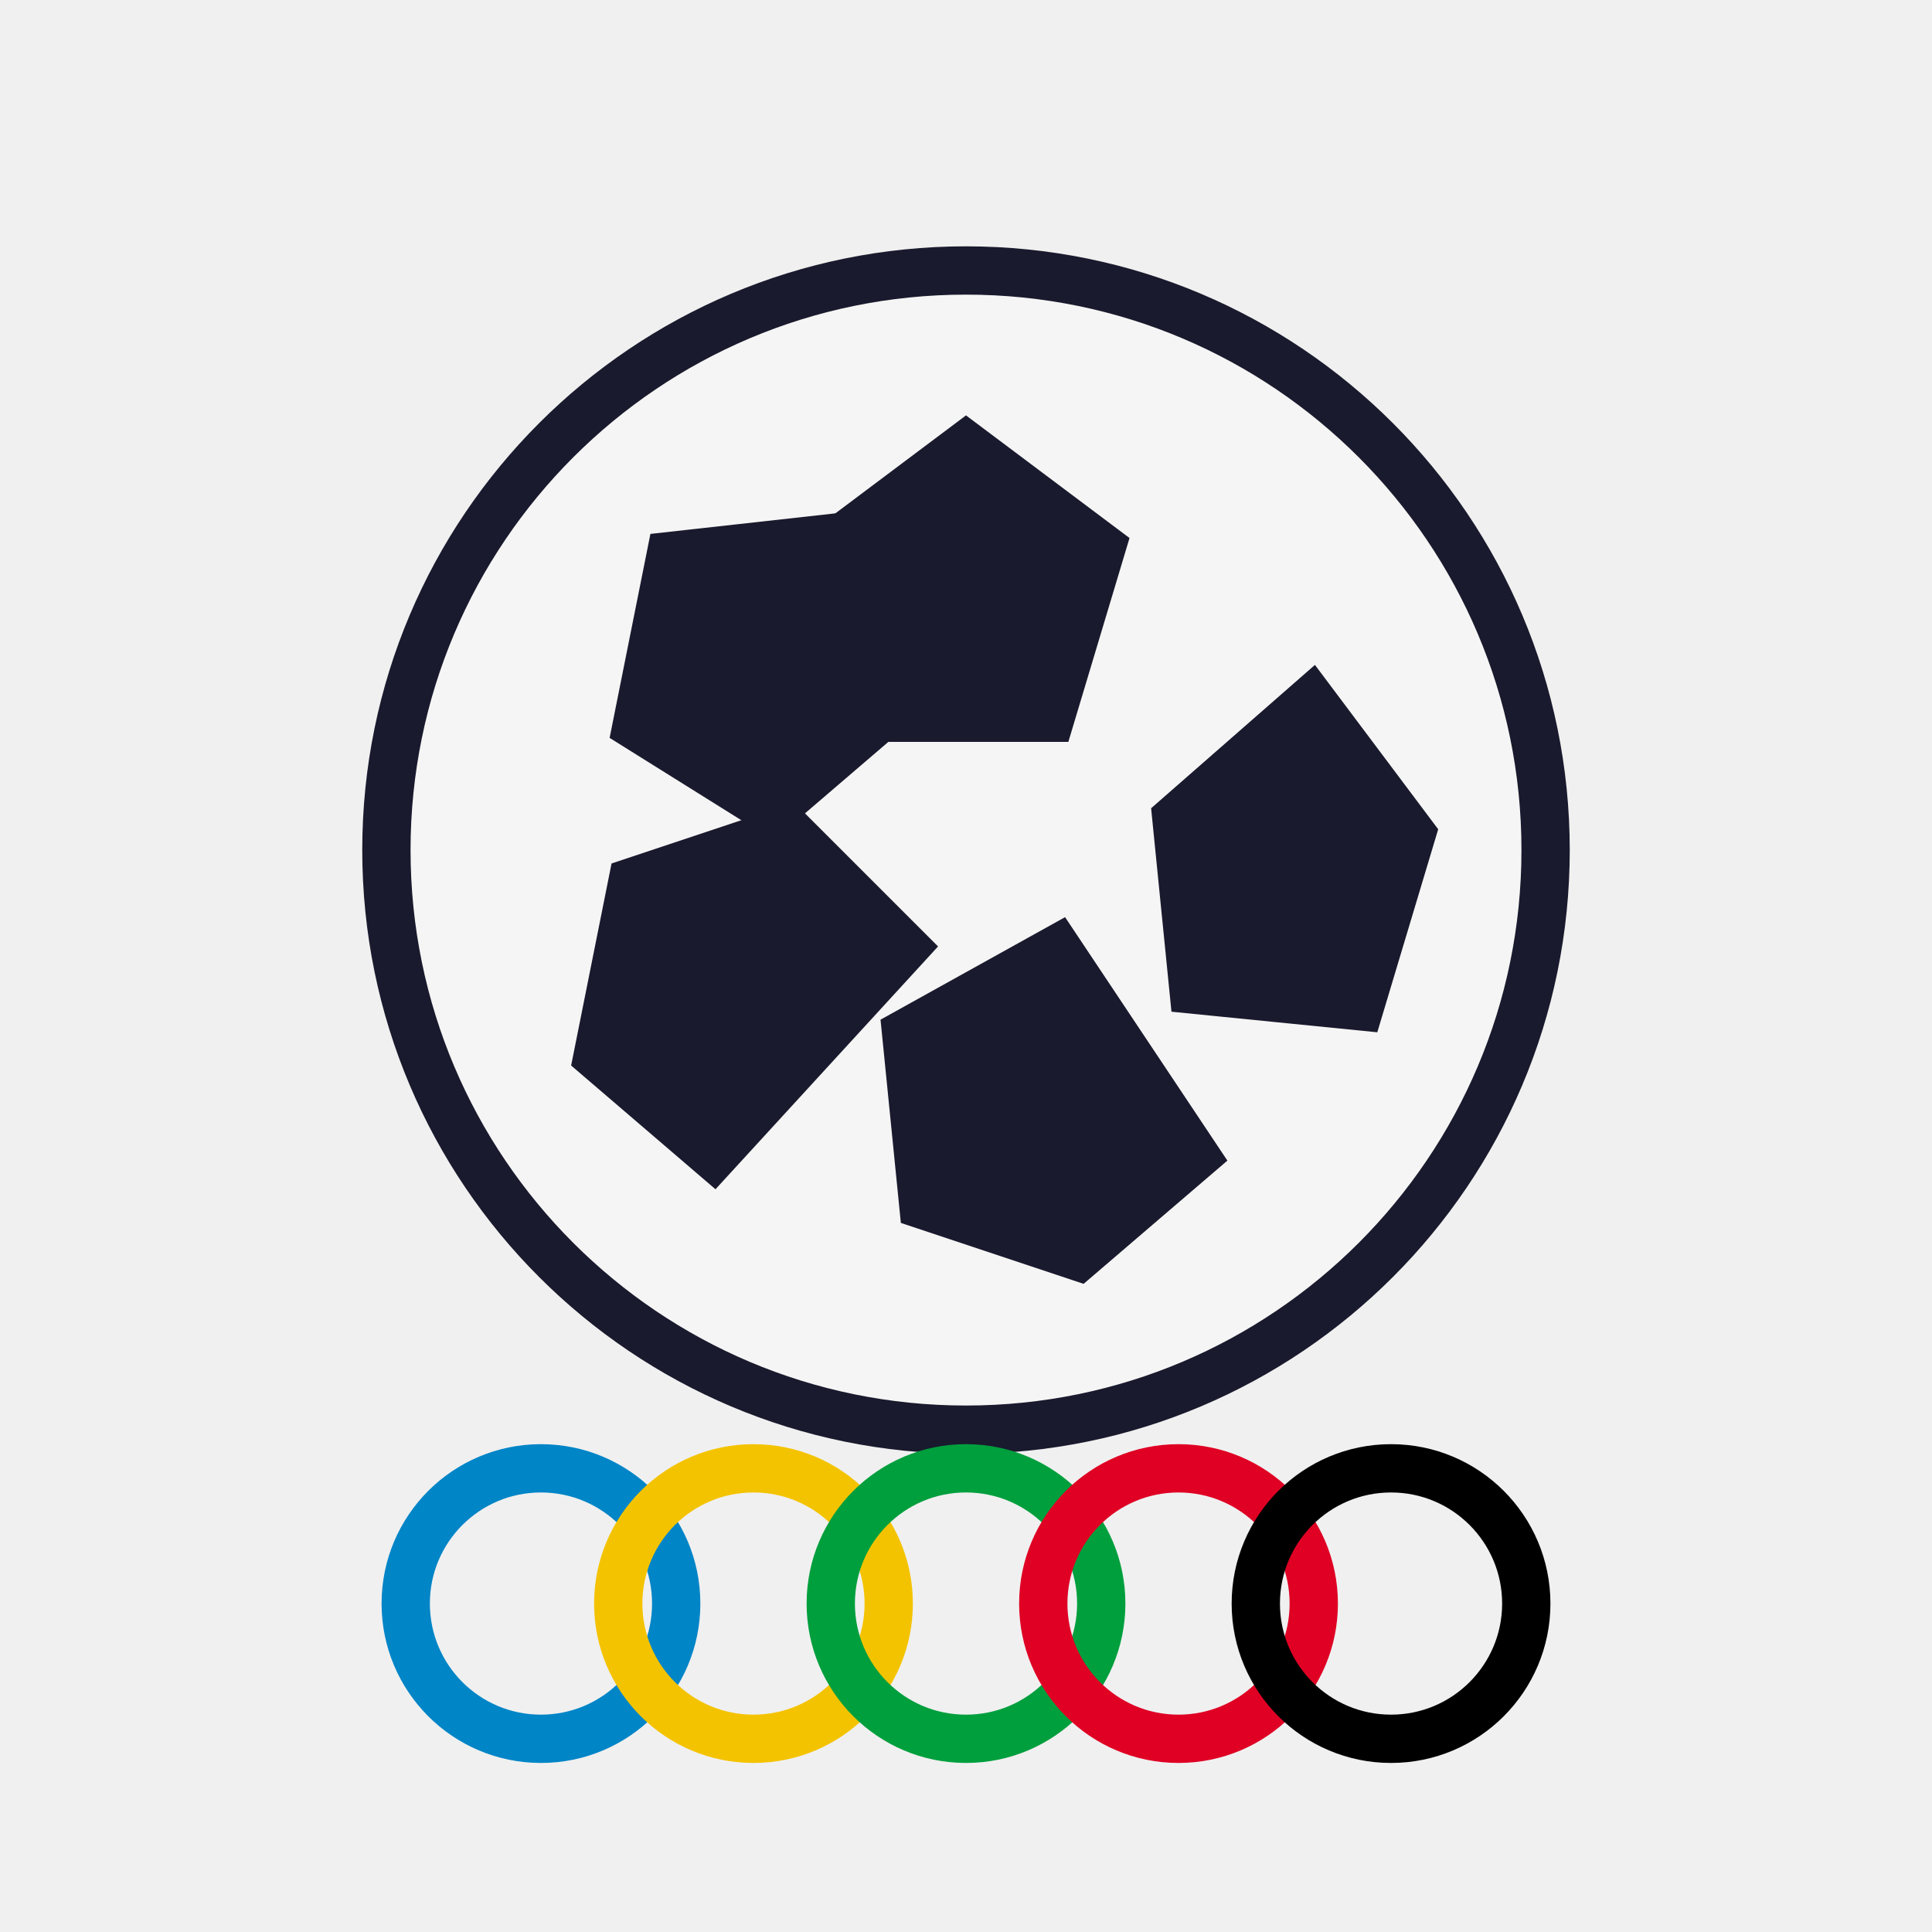
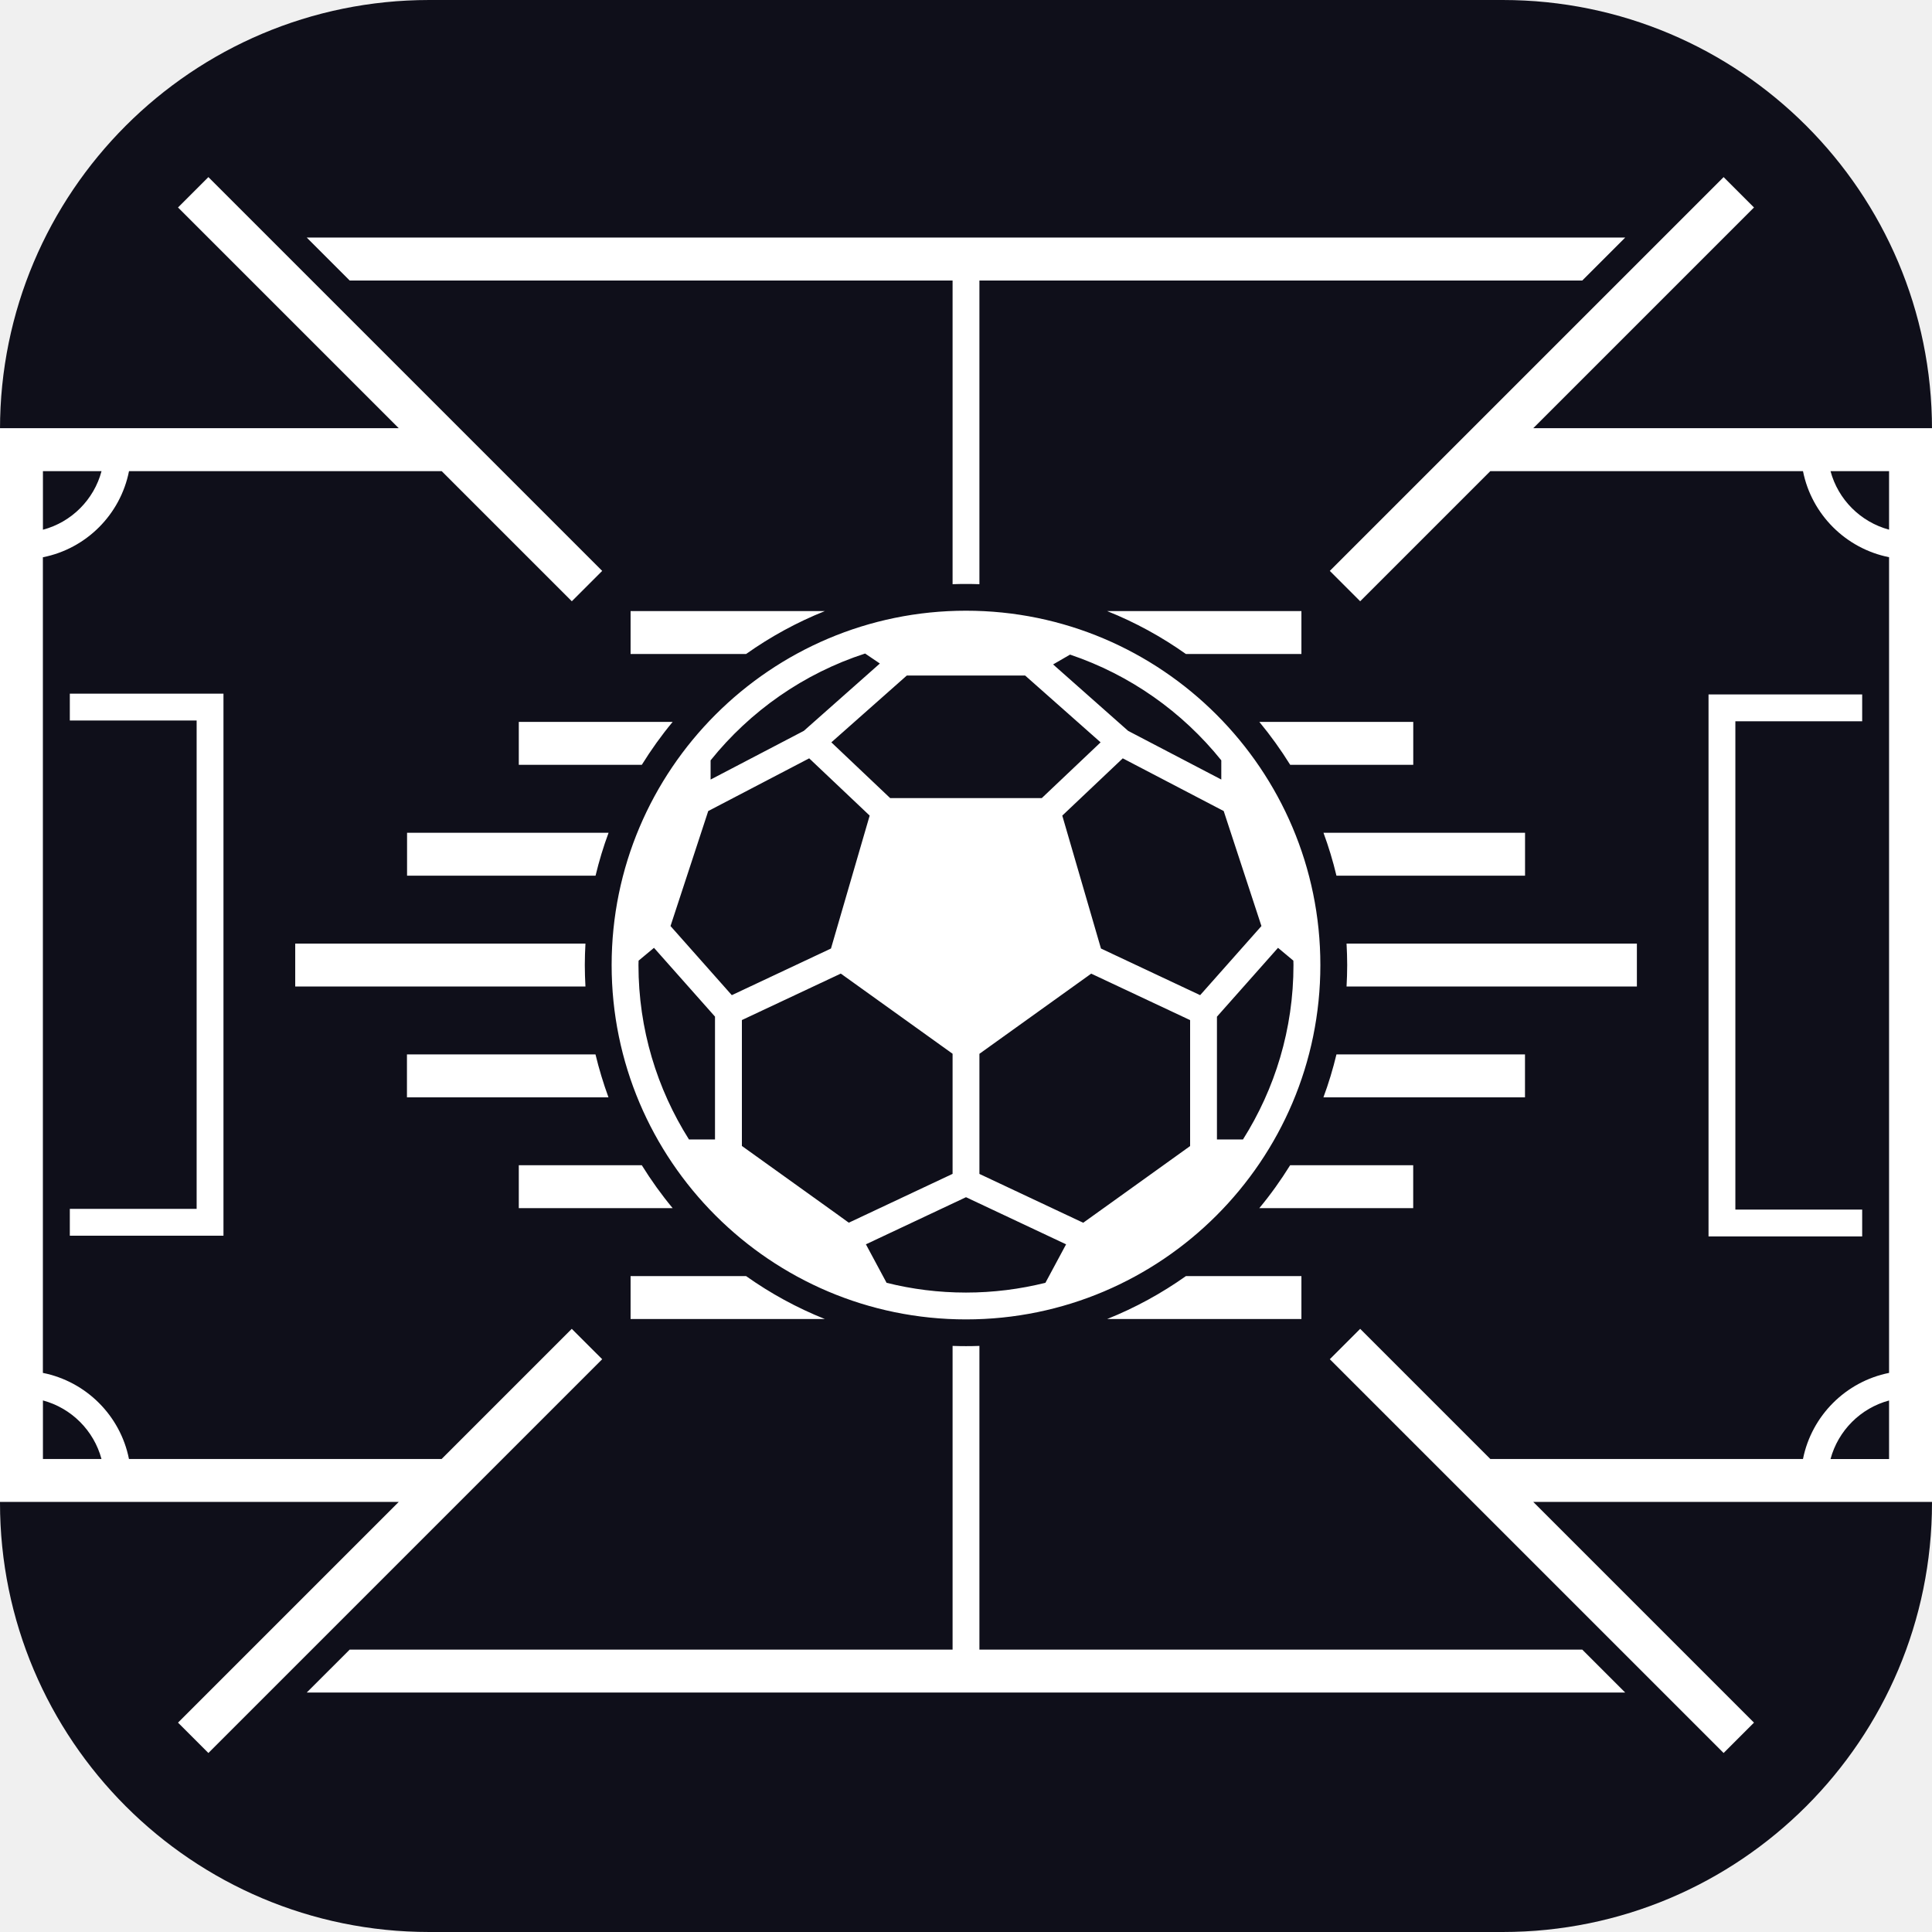
- <svg xmlns="http://www.w3.org/2000/svg" viewBox="0 0 100 100">
-   <circle cx="50" cy="44" r="30" fill="#f5f5f5" stroke="#1a1a2e" stroke-width="2.5" />
-   <polygon points="50,22 58,28 55,38 45,38 42,28" fill="#1a1a2e" stroke="#1a1a2e" stroke-width="0.8" />
-   <polygon points="68,35 74,43 71,53 61,52 60,42" fill="#1a1a2e" stroke="#1a1a2e" stroke-width="0.8" />
-   <polygon points="63,60 56,66 47,63 46,53 55,48" fill="#1a1a2e" stroke="#1a1a2e" stroke-width="0.8" />
-   <polygon points="37,61 30,55 32,45 41,42 48,49" fill="#1a1a2e" stroke="#1a1a2e" stroke-width="0.8" />
-   <polygon points="32,38 34,28 43,27 47,37 40,43" fill="#1a1a2e" stroke="#1a1a2e" stroke-width="0.8" />
-   <circle cx="28" cy="83" r="7" fill="none" stroke="#0085C7" stroke-width="2.5" />
-   <circle cx="39" cy="83" r="7" fill="none" stroke="#F4C300" stroke-width="2.5" />
-   <circle cx="50" cy="83" r="7" fill="none" stroke="#009F3D" stroke-width="2.5" />
-   <circle cx="61" cy="83" r="7" fill="none" stroke="#DF0024" stroke-width="2.5" />
-   <circle cx="72" cy="83" r="7" fill="none" stroke="#000" stroke-width="2.5" />
+ <svg xmlns="http://www.w3.org/2000/svg" viewBox="0 0 720 720">
+   <rect width="720" height="720" rx="160" fill="#0f0f1a" />
+   <path fill="#ffffff" d="M130.32 104.538L114.32 88.539H605.66L589.66 104.538H365V217.713C361.66 217.593 358.34 217.593 355 217.713V104.538H130.32ZM224.42 506.541L77.66 653.294L66.34 641.975L148.6 559.718H0V159.576H148.6L66.34 77.32L77.66 66L224.42 212.754L213.1 224.073L164.6 175.575H48.08C44.88 191.774 32.12 204.494 15.98 207.674V511.64C32.12 514.86 44.86 527.58 48.06 543.719H164.58L213.08 495.221L224.42 506.541ZM16 197.414C26.64 194.594 35.02 186.215 37.84 175.575H16V197.414ZM37.82 543.719C34.98 533.119 26.62 524.76 16 521.9V543.719H37.82ZM720 559.718H571.4L653.66 641.975L642.34 653.294L495.58 506.541L506.9 495.221L555.4 543.719H671.92C675.14 527.58 687.88 514.86 704 511.64V207.654C687.86 204.434 675.12 191.714 671.92 175.575H555.4L506.9 224.073L495.58 212.754L642.34 66L653.66 77.32L571.4 159.576H720V559.718ZM704 521.92C693.4 524.76 685.04 533.119 682.18 543.739H704V521.92ZM704 175.575H682.18C685.02 186.175 693.38 194.534 704 197.394V175.575ZM441.96 243.732H485V227.733H412.6C423.06 231.913 432.9 237.312 441.96 243.732ZM360 491.701C287.18 491.701 227.94 432.464 227.94 359.647C227.94 286.83 287.18 227.593 360 227.593C432.82 227.593 492.06 286.83 492.06 359.647C492.06 432.464 432.82 491.701 360 491.701ZM476.28 353.227L453.52 378.886V424.644H463.22C475.12 405.805 482.04 383.526 482.04 359.647C482.04 359.087 482 358.547 482 358.007L476.28 353.227ZM392.46 247.612L420.42 272.371L455.14 290.51V283.35C440.64 265.311 421.16 251.492 398.78 243.952L392.46 247.612ZM337.94 251.752L309.82 276.651L331.74 297.43H388.24L410.16 276.651L382.04 251.752H337.94ZM264.84 290.51L299.56 272.371L327.9 247.272L322.4 243.552C299.52 250.972 279.58 264.991 264.82 283.35V290.51H264.84ZM266.48 378.886L243.72 353.227L237.98 358.007C237.98 358.547 237.94 359.107 237.94 359.647C237.94 383.526 244.86 405.805 256.76 424.644H266.46V378.886H266.48ZM272.72 370.867L309.68 353.487L324.1 303.95L301.56 282.61L263.94 302.25L249.88 345.108L272.72 370.867ZM316.32 455.663L355 437.464V392.706L313.34 362.827L276.48 380.146V427.064L311.68 452.303L316.32 455.663ZM397.3 463.723L360 446.163L322.7 463.723L330.4 478.062C339.88 480.442 349.8 481.702 360 481.702C370.2 481.702 380.12 480.422 389.6 478.062L397.3 463.723ZM443.52 380.166L406.66 362.847L365 392.726V437.484L403.68 455.683L417.38 445.863L443.52 427.104V380.166ZM447.26 370.867L470.1 345.108L456.04 302.25L418.42 282.61L395.88 303.95L410.3 353.487L447.26 370.867ZM693.98 268.791V258.792H636.72V460.783H693.98V450.783H646.72V268.791H693.98ZM26.02 450.503V460.503H83.28V258.512H26.02V268.511H73.28V450.503H26.02ZM365 614.756V501.581C361.66 501.701 358.34 501.701 355 501.581V614.756H130.32L114.32 630.755H605.66L589.66 614.756H365ZM110.02 367.647H218.18C218.04 365.007 217.94 362.327 217.94 359.647C217.94 356.967 218.04 354.287 218.18 351.647H110.02V367.647ZM526.66 434.244H480.8C477.32 439.844 473.5 445.203 469.3 450.243H526.66V434.244ZM485 475.562H441.96C432.9 481.982 423.06 487.381 412.6 491.561H485V475.562ZM568.34 392.946H498.06C496.74 398.405 495.14 403.745 493.2 408.945H568.32V392.946H568.34ZM278.04 475.562H235V491.561H307.4C296.94 487.381 287.1 481.982 278.04 475.562ZM193.34 285.03H239.18C242.66 279.431 246.48 274.071 250.68 269.031H193.34V285.03ZM610.02 351.647H501.82C501.96 354.287 502.06 356.967 502.06 359.647C502.06 362.327 501.96 365.007 501.82 367.647H610.02V351.647ZM498.06 326.349H568.34V310.349H493.22C495.14 315.549 496.76 320.889 498.06 326.349ZM151.68 326.349H221.94C223.26 320.889 224.86 315.549 226.8 310.349H151.7V326.349H151.68ZM239.18 434.244H193.34V450.243H250.68C246.5 445.203 242.66 439.864 239.18 434.244ZM307.4 227.733H235V243.732H278.04C287.1 237.312 296.94 231.913 307.4 227.733ZM221.92 392.946H151.66V408.945H226.76C224.86 403.745 223.24 398.405 221.92 392.946ZM480.82 285.03H526.68V269.031H469.32C473.5 274.091 477.34 279.431 480.82 285.03Z" />
</svg>
